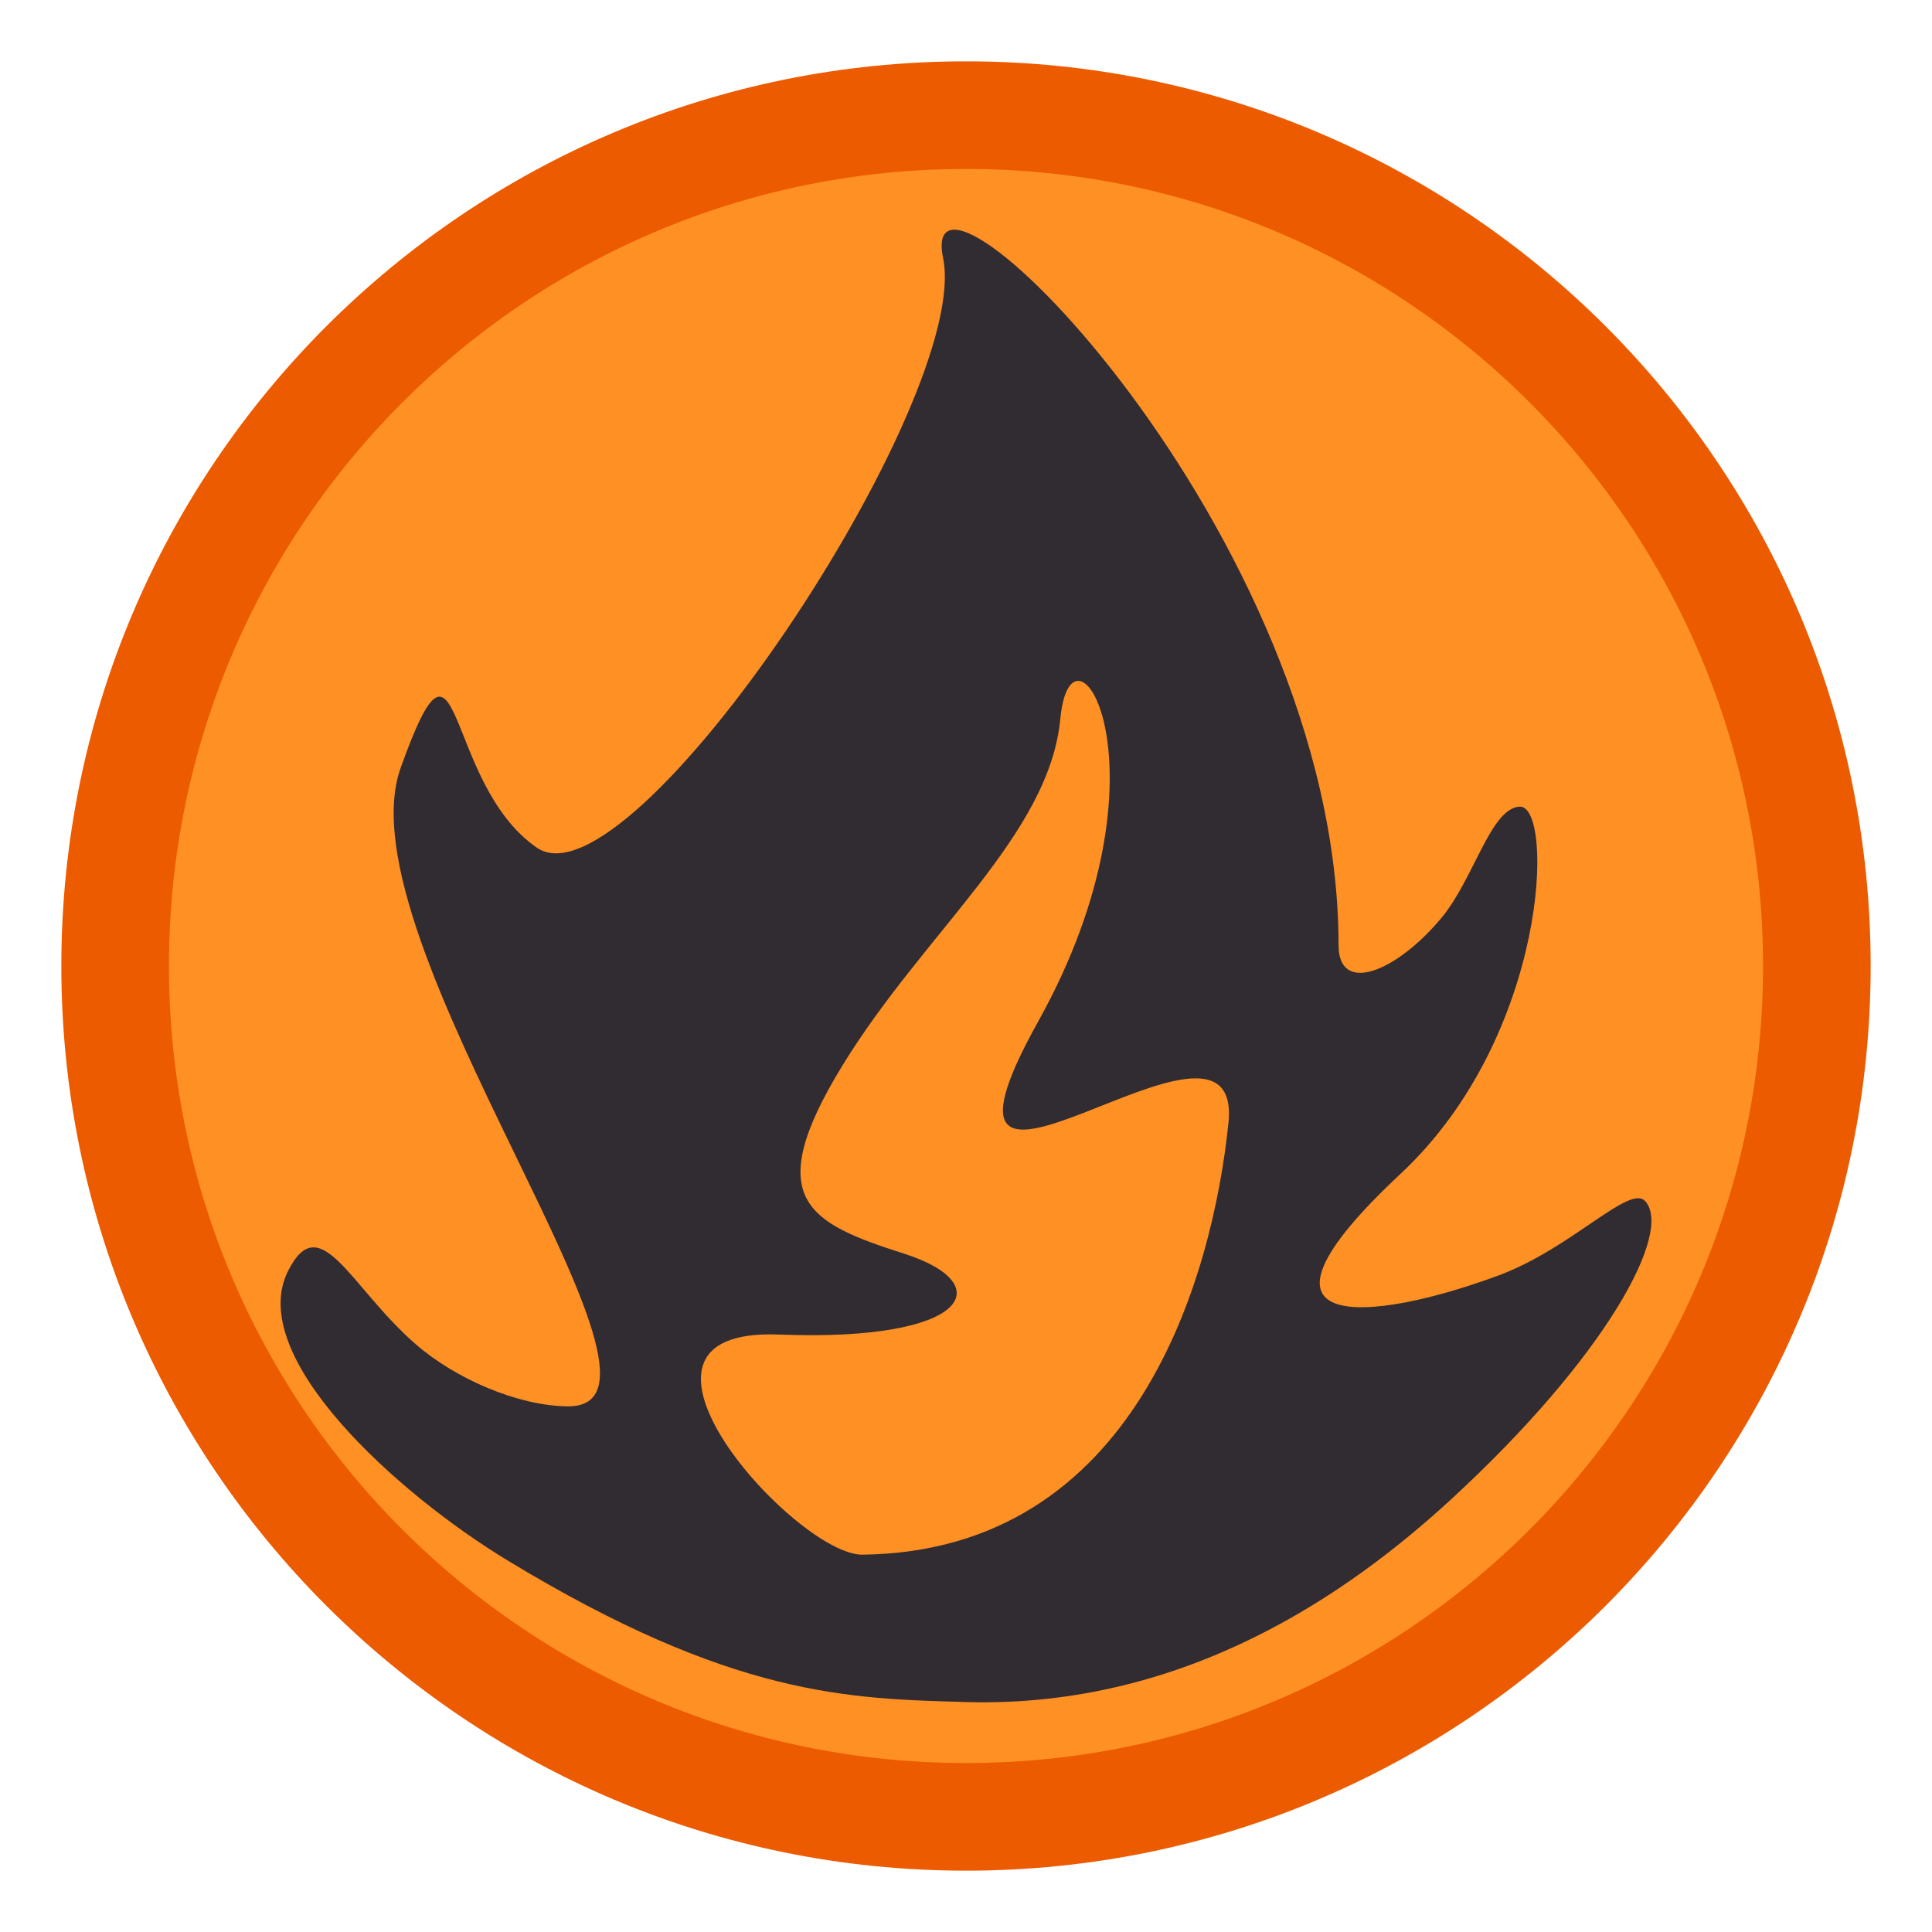
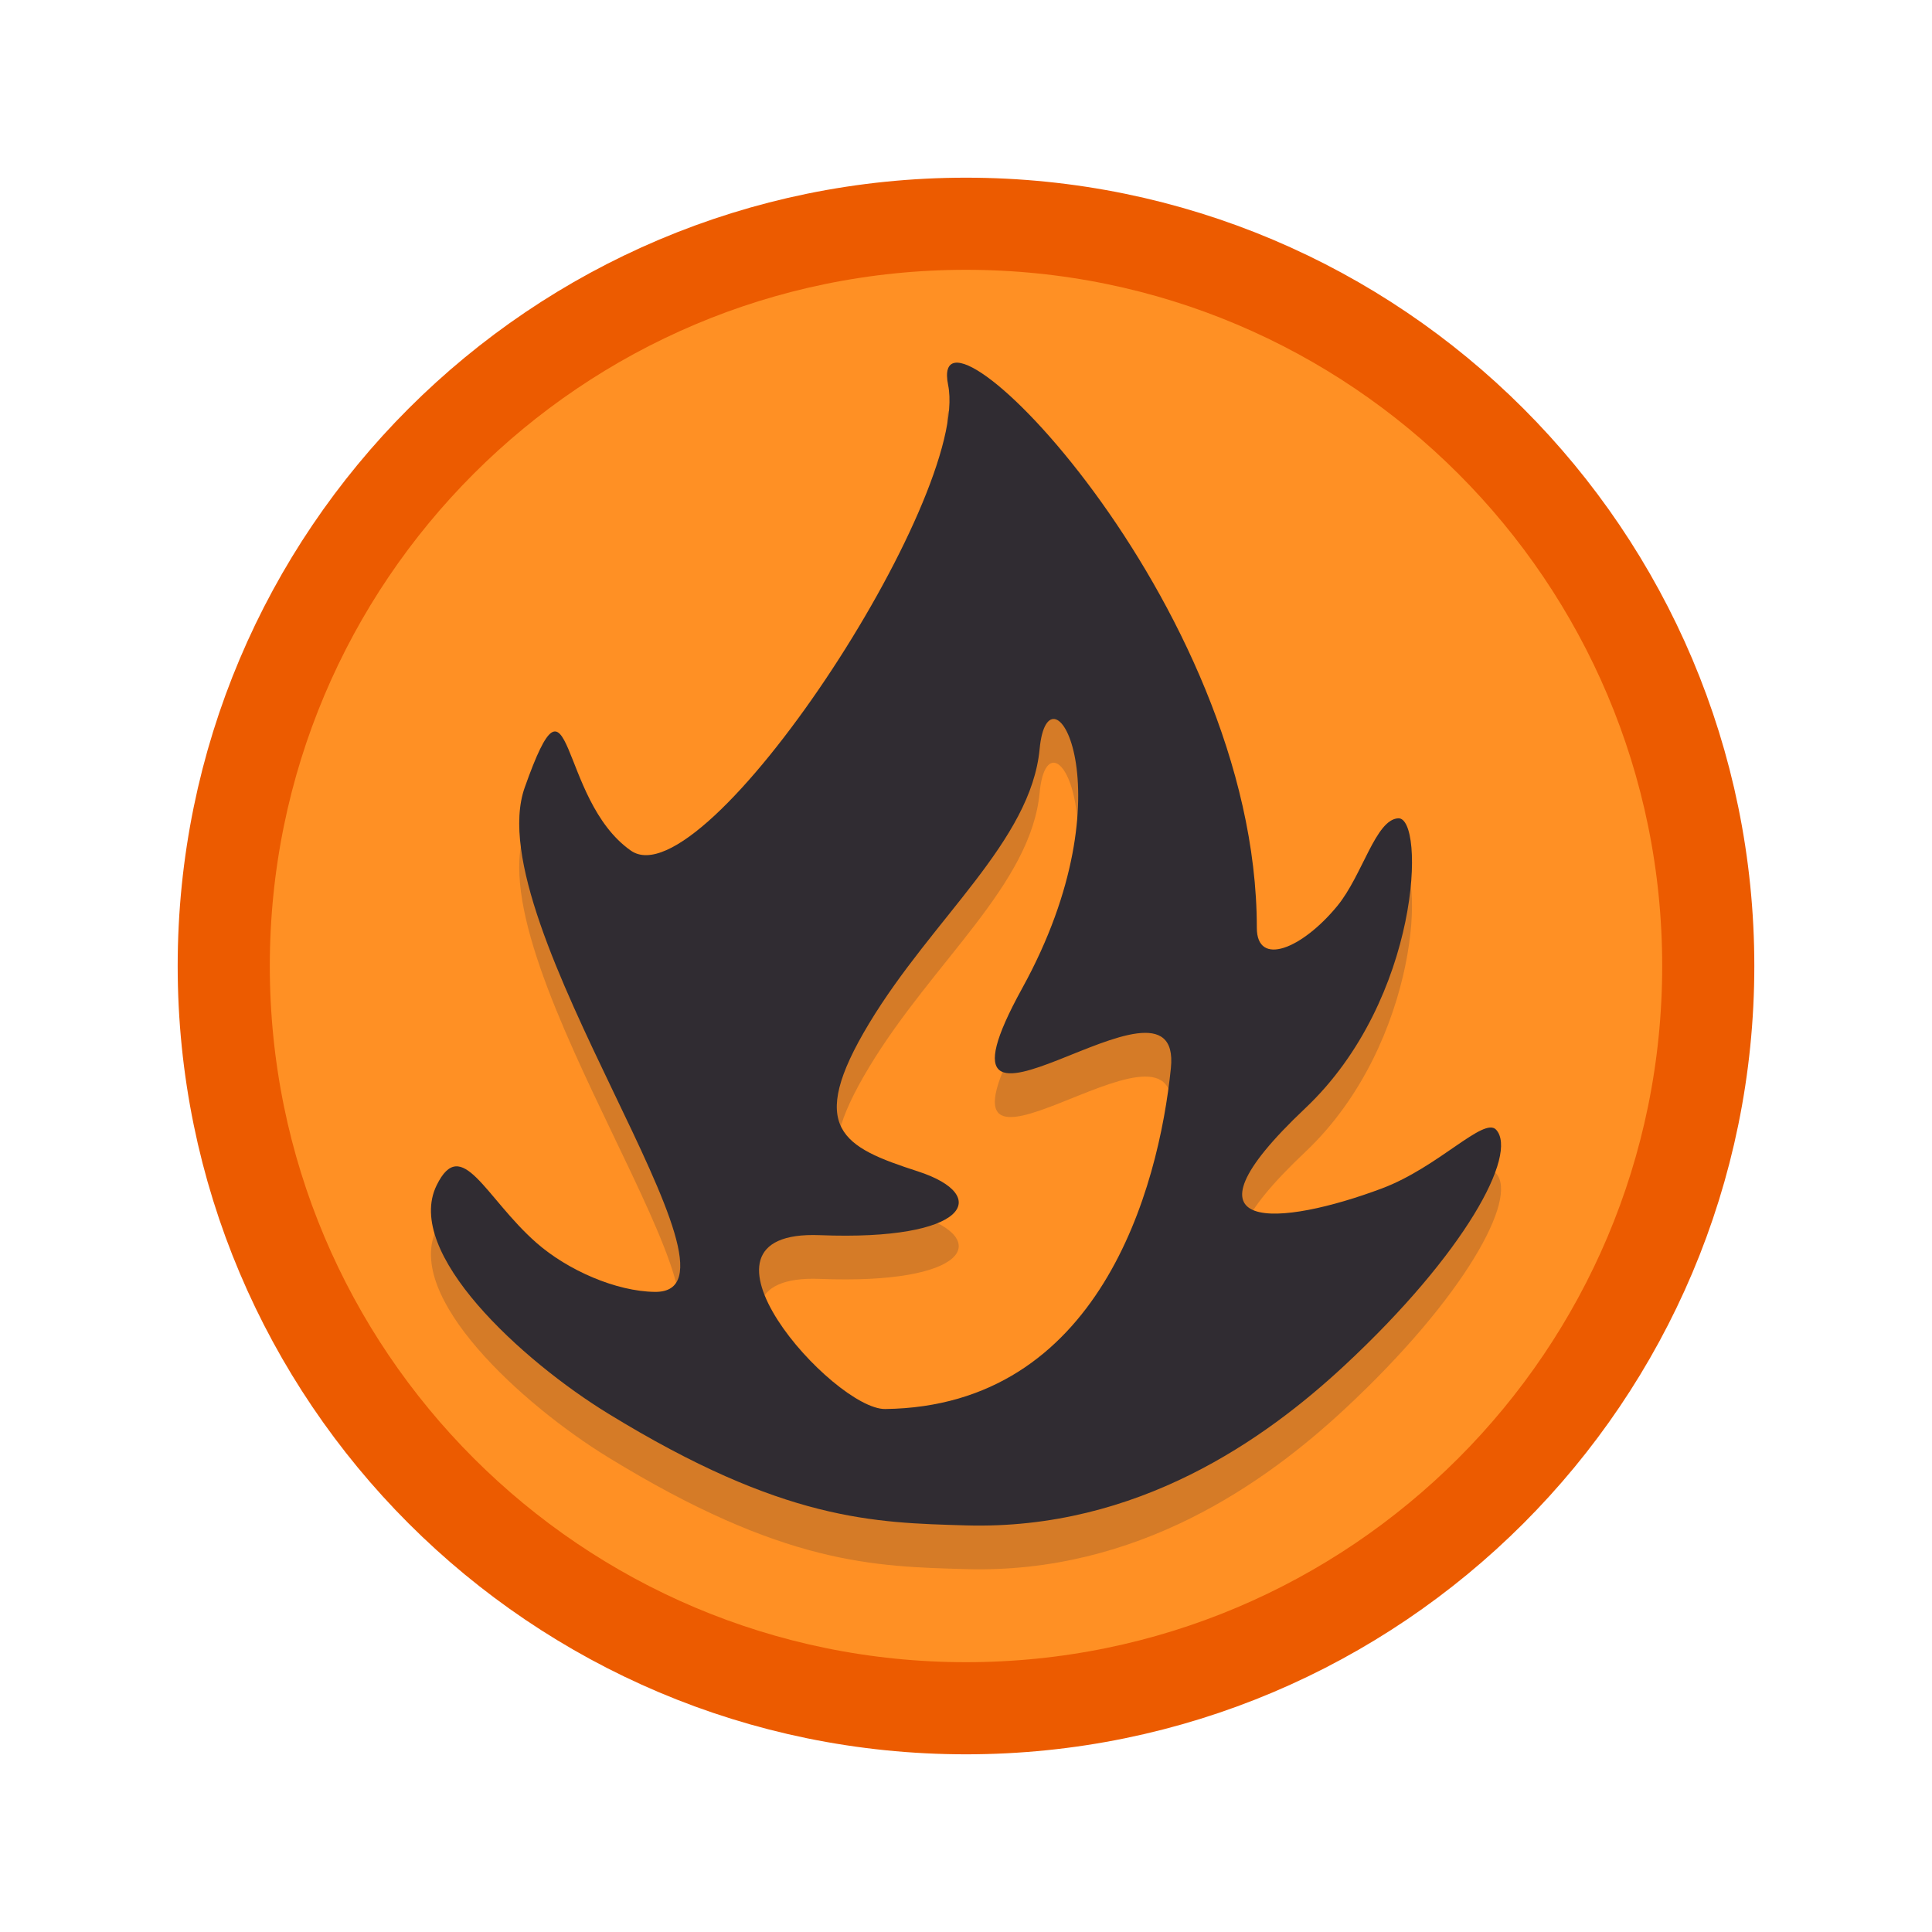
- <svg xmlns="http://www.w3.org/2000/svg" width="100%" height="100%" viewBox="0 0 40 40" version="1.1" xml:space="preserve" style="fill-rule:evenodd;clip-rule:evenodd;stroke-linecap:round;stroke-linejoin:round;stroke-miterlimit:1.5;">
-   <g transform="matrix(0.037037,0,0,0.037037,0,0)">
-     <g transform="matrix(0.908089,0,0,0.908089,96.0214,80.4816)">
-       <circle cx="488.916" cy="506.028" r="523.775" style="fill:rgb(255,144,36);stroke:rgb(236,91,0);stroke-width:66.25px;" />
+ <svg xmlns="http://www.w3.org/2000/svg" width="100%" height="100%" viewBox="0 0 42 42" version="1.1" xml:space="preserve" style="fill-rule:evenodd;clip-rule:evenodd;">
+   <g transform="matrix(1,0,0,1,3,3)">
+     <g id="FIRE" transform="matrix(0.949174,0,0,0.949174,1.76912,1.9115)">
+       <g>
+         <circle id="svg_4" cx="17.1" cy="16.95" r="17" style="fill:rgb(255,144,36);stroke:rgb(236,91,0);stroke-width:2.11px;" />
+         <g transform="matrix(0.863586,0,0,0.873592,-0.1717,-0.0209381)">
+           <path d="M19.996,35.239C17.574,35.169 15.171,35.135 10.512,32.309C8.221,30.92 5.084,28.09 5.96,26.324C6.624,24.982 7.248,26.647 8.602,27.826C9.436,28.552 10.727,29.107 11.751,29.117C14.674,29.147 7.019,19.464 8.296,15.896C9.573,12.328 9.16,16.197 11.113,17.549C13.066,18.901 20.127,8.278 19.526,5.342C18.925,2.407 27.713,11.007 27.713,19.572C27.713,20.601 28.906,20.131 29.845,19.002C30.517,18.195 30.86,16.734 31.462,16.701C32.183,16.66 32.07,21.434 28.996,24.304C25.377,27.682 28.37,27.391 31.03,26.405C32.537,25.846 33.736,24.513 34.061,24.867C34.645,25.505 33.247,28.098 30.036,31.049C27.961,32.956 24.563,35.37 19.996,35.239ZM17.857,32.188C16.489,32.205 12.203,27.476 16.126,27.63C20.049,27.784 20.703,26.592 18.722,25.957C16.742,25.323 15.742,24.842 17.434,22.073C19.126,19.304 21.722,17.299 21.953,14.881C22.184,12.463 24.395,15.943 21.492,21.154C18.493,26.536 25.761,20.078 25.434,23.25C25.107,26.423 23.534,32.117 17.857,32.188Z" style="fill:rgb(48,44,50);fill-opacity:0.2;" />
+         </g>
+         <g transform="matrix(0.863586,0,0,0.873592,-0.1717,-1.0227)">
+           <path d="M19.996,35.239C17.574,35.169 15.171,35.135 10.512,32.309C8.221,30.92 5.084,28.09 5.96,26.324C6.624,24.982 7.248,26.647 8.602,27.826C9.436,28.552 10.727,29.107 11.751,29.117C14.674,29.147 7.019,19.464 8.296,15.896C9.573,12.328 9.16,16.197 11.113,17.549C13.066,18.901 20.127,8.278 19.526,5.342C18.925,2.407 27.713,11.007 27.713,19.572C27.713,20.601 28.906,20.131 29.845,19.002C30.517,18.195 30.86,16.734 31.462,16.701C32.183,16.66 32.07,21.434 28.996,24.304C25.377,27.682 28.37,27.391 31.03,26.405C32.537,25.846 33.736,24.513 34.061,24.867C34.645,25.505 33.247,28.098 30.036,31.049C27.961,32.956 24.563,35.37 19.996,35.239ZM17.857,32.188C16.489,32.205 12.203,27.476 16.126,27.63C20.049,27.784 20.703,26.592 18.722,25.957C16.742,25.323 15.742,24.842 17.434,22.073C19.126,19.304 21.722,17.299 21.953,14.881C22.184,12.463 24.395,15.943 21.492,21.154C18.493,26.536 25.761,20.078 25.434,23.25C25.107,26.423 23.534,32.117 17.857,32.188Z" style="fill:rgb(48,44,50);" />
+         </g>
+       </g>
    </g>
-     <g transform="matrix(1,0,0,1,-0.113899,33.8562)">
-       <path d="M540,917.597C474.603,915.719 409.726,914.802 283.929,838.499C222.07,800.978 137.395,724.58 161.023,676.895C178.975,640.664 195.809,685.608 232.372,717.454C254.878,737.056 289.746,752.022 317.394,752.302C396.312,753.102 189.62,491.684 224.099,395.347C258.577,299.009 247.422,403.459 300.154,439.966C352.886,476.473 543.533,189.639 527.308,110.391C511.083,31.142 748.377,263.33 748.377,494.576C748.377,522.362 780.565,509.672 805.928,479.208C824.071,457.417 833.334,417.974 849.582,417.06C869.052,415.965 866.006,544.863 783.014,622.339C685.293,713.564 766.116,705.704 837.912,679.085C878.609,663.996 910.992,627.995 919.756,637.561C935.539,654.788 897.784,724.785 811.099,804.458C755.075,855.949 663.313,921.138 540,917.597Z" style="fill:rgb(48,44,50);" />
-     </g>
-     <path d="M482.142,869.072C445.193,869.532 329.494,741.866 435.413,746.02C541.331,750.173 558.984,717.983 505.506,700.849C452.027,683.715 425.029,670.735 470.719,595.969C516.409,521.203 586.502,467.082 592.733,401.785C598.963,336.488 658.672,430.465 580.272,571.17C499.303,716.484 695.536,542.094 686.709,627.764C677.883,713.433 635.415,867.166 482.142,869.072Z" style="fill:rgb(255,144,36);" />
  </g>
</svg>
